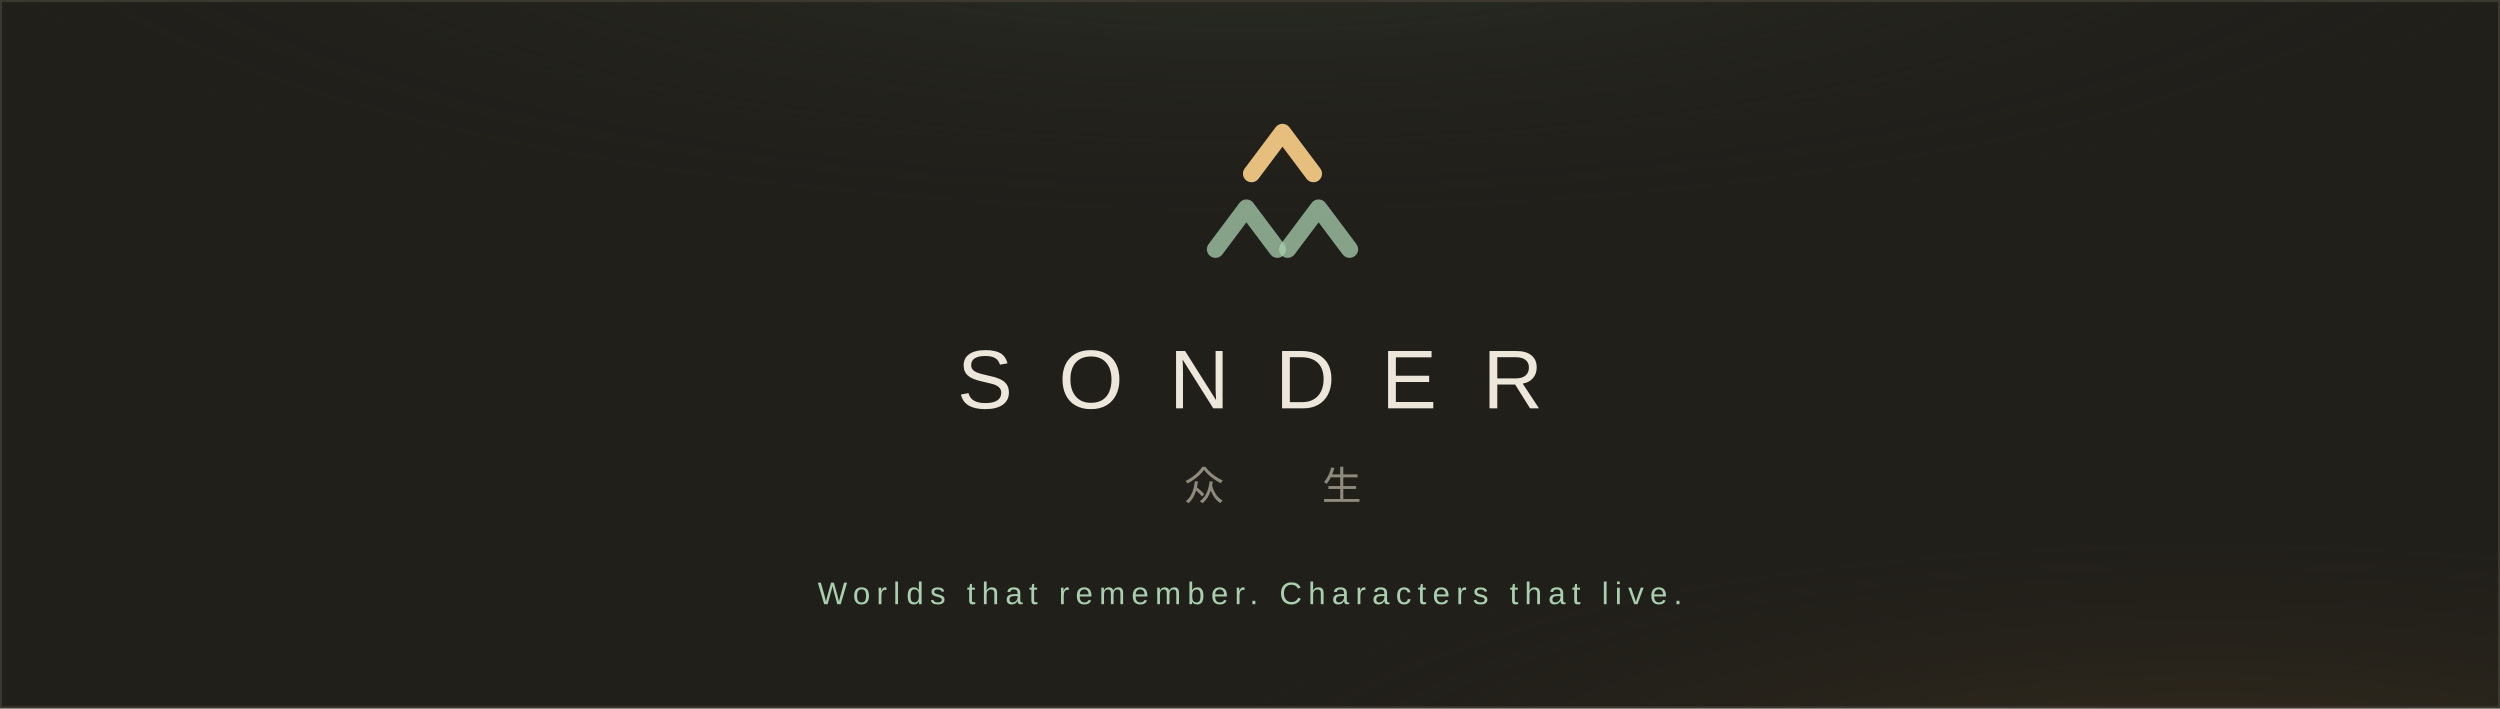
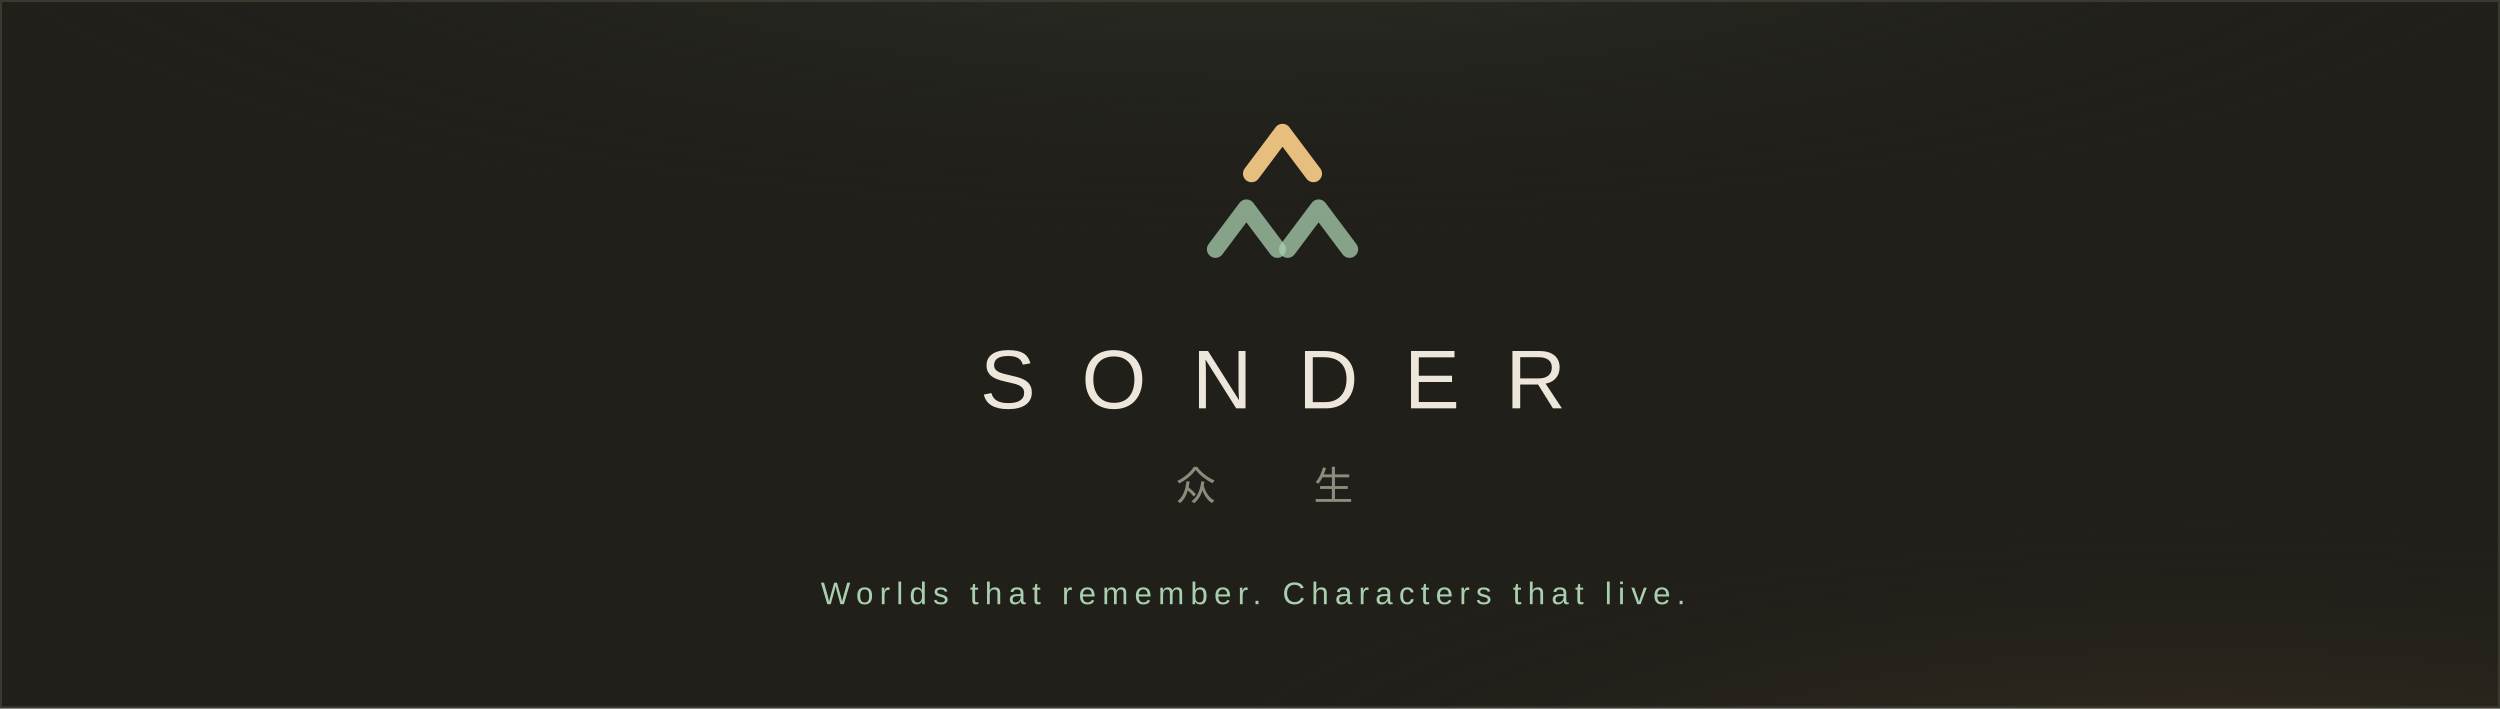
<svg xmlns="http://www.w3.org/2000/svg" width="1200" height="340" viewBox="0 0 1200 340">
  <defs>
    <radialGradient id="gSage" cx="50%" cy="-20%" r="90%">
      <stop offset="0%" stop-color="#3a4a3c" stop-opacity="0.55" />
      <stop offset="60%" stop-color="#211f1a" stop-opacity="0" />
    </radialGradient>
    <radialGradient id="gAmber" cx="88%" cy="115%" r="60%">
      <stop offset="0%" stop-color="#5c4626" stop-opacity="0.45" />
      <stop offset="70%" stop-color="#211f1a" stop-opacity="0" />
    </radialGradient>
  </defs>
  <rect width="1200" height="340" fill="#211f1a" />
  <rect width="1200" height="340" fill="url(#gSage)" />
  <rect width="1200" height="340" fill="url(#gAmber)" />
  <rect x="0.5" y="0.5" width="1199" height="339" fill="none" stroke="#3a382f" stroke-width="1" />
  <g transform="translate(576, 52) scale(1.65)">
    <path d="M15 19 L24 7 L33 19" stroke="#e6bf7e" stroke-width="5" stroke-linecap="round" stroke-linejoin="round" fill="none" />
    <path d="M4.5 41 L13.5 29 L22.5 41" stroke="#a8cfae" stroke-width="5" stroke-linecap="round" stroke-linejoin="round" fill="none" opacity="0.75" />
    <path d="M25.5 41 L34.5 29 L43.5 41" stroke="#a8cfae" stroke-width="5" stroke-linecap="round" stroke-linejoin="round" fill="none" opacity="0.75" />
  </g>
-   <text x="600" y="196" text-anchor="middle" fill="#ece7da" font-family="Avenir Next, Segoe UI, Helvetica Neue, Arial, sans-serif" font-size="40" font-weight="500" letter-spacing="22">SONDER</text>
-   <text x="611" y="240" text-anchor="middle" fill="#8f8b7c" font-family="Source Han Serif SC, Noto Serif SC, Songti SC, SimSun, serif" font-size="19" letter-spacing="14">众　生</text>
-   <text x="600" y="290" text-anchor="middle" fill="#a8cfae" font-family="Avenir Next, Segoe UI, Helvetica Neue, Arial, sans-serif" font-size="15" letter-spacing="3">Worlds that remember. Characters that live.</text>
+   <text x="611" y="196" text-anchor="middle" fill="#ece7da" font-family="Avenir Next, Segoe UI, Helvetica Neue, Arial, sans-serif" font-size="40" font-weight="500" letter-spacing="22">SONDER</text>
+   <text x="607" y="240" text-anchor="middle" fill="#8f8b7c" font-family="Source Han Serif SC, Noto Serif SC, Songti SC, SimSun, serif" font-size="19" letter-spacing="14">众　生</text>
+   <text x="601.5" y="290" text-anchor="middle" fill="#a8cfae" font-family="Avenir Next, Segoe UI, Helvetica Neue, Arial, sans-serif" font-size="15" letter-spacing="3">Worlds that remember. Characters that live.</text>
</svg>
